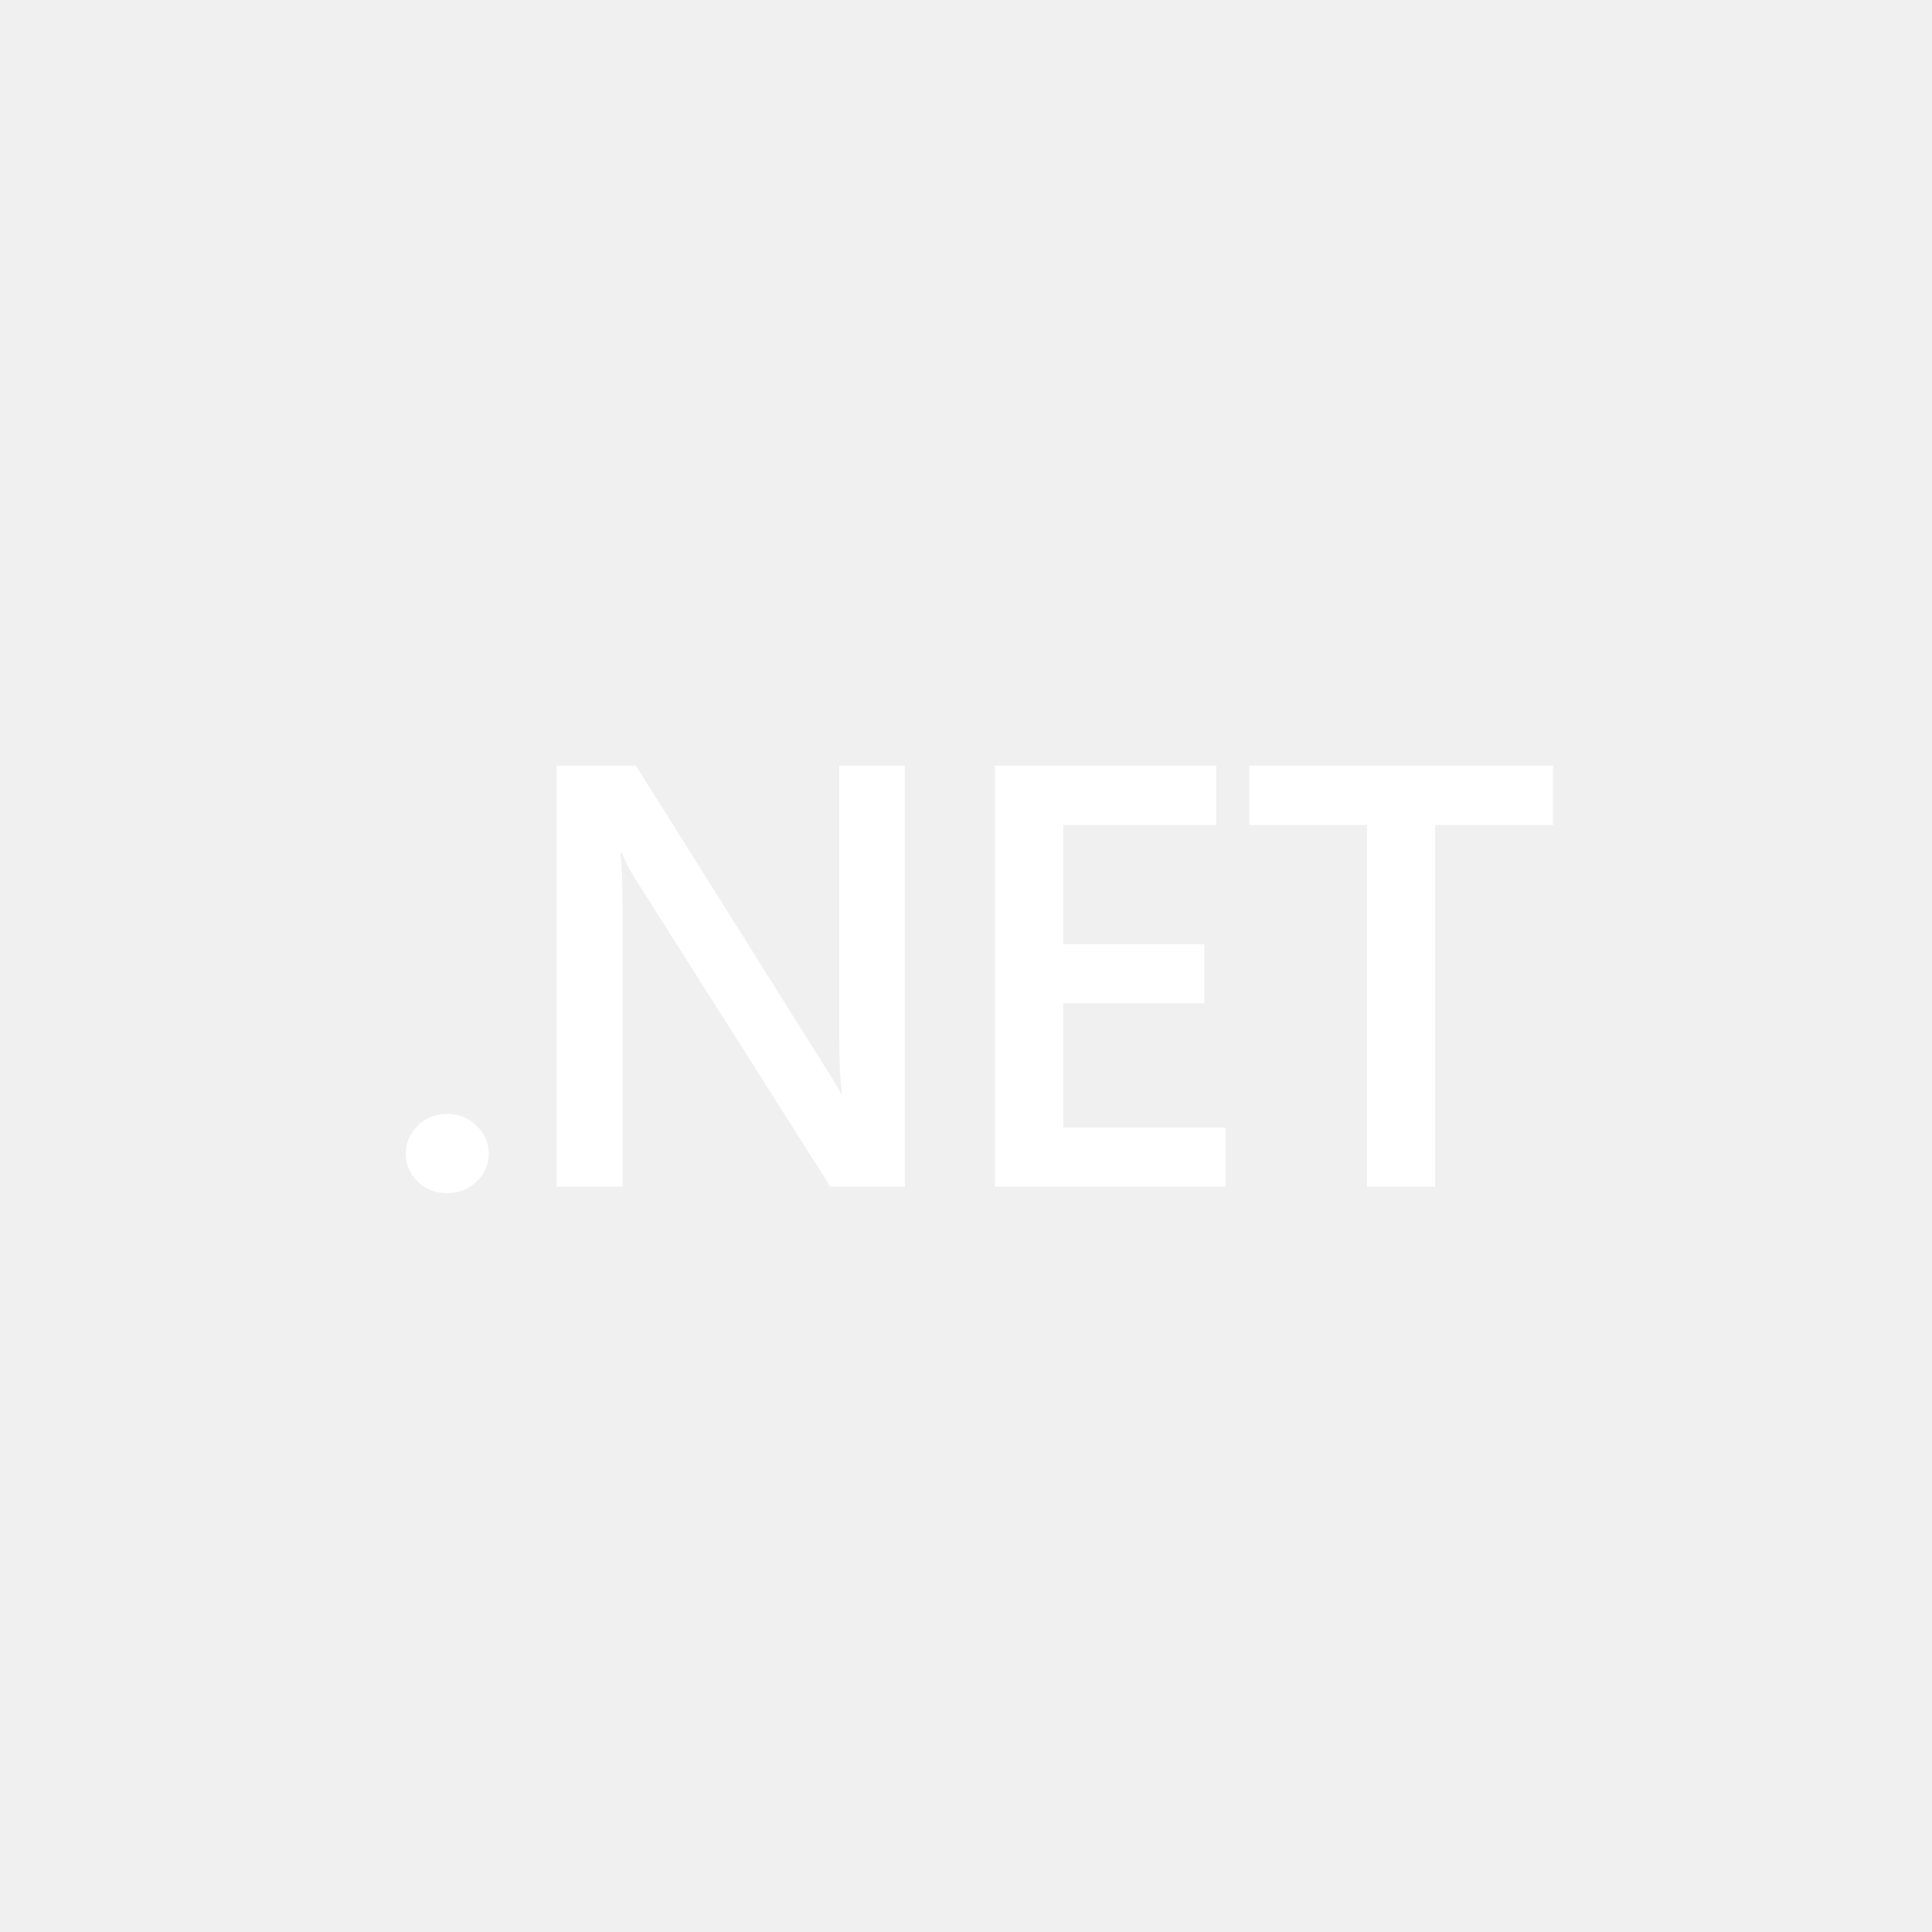
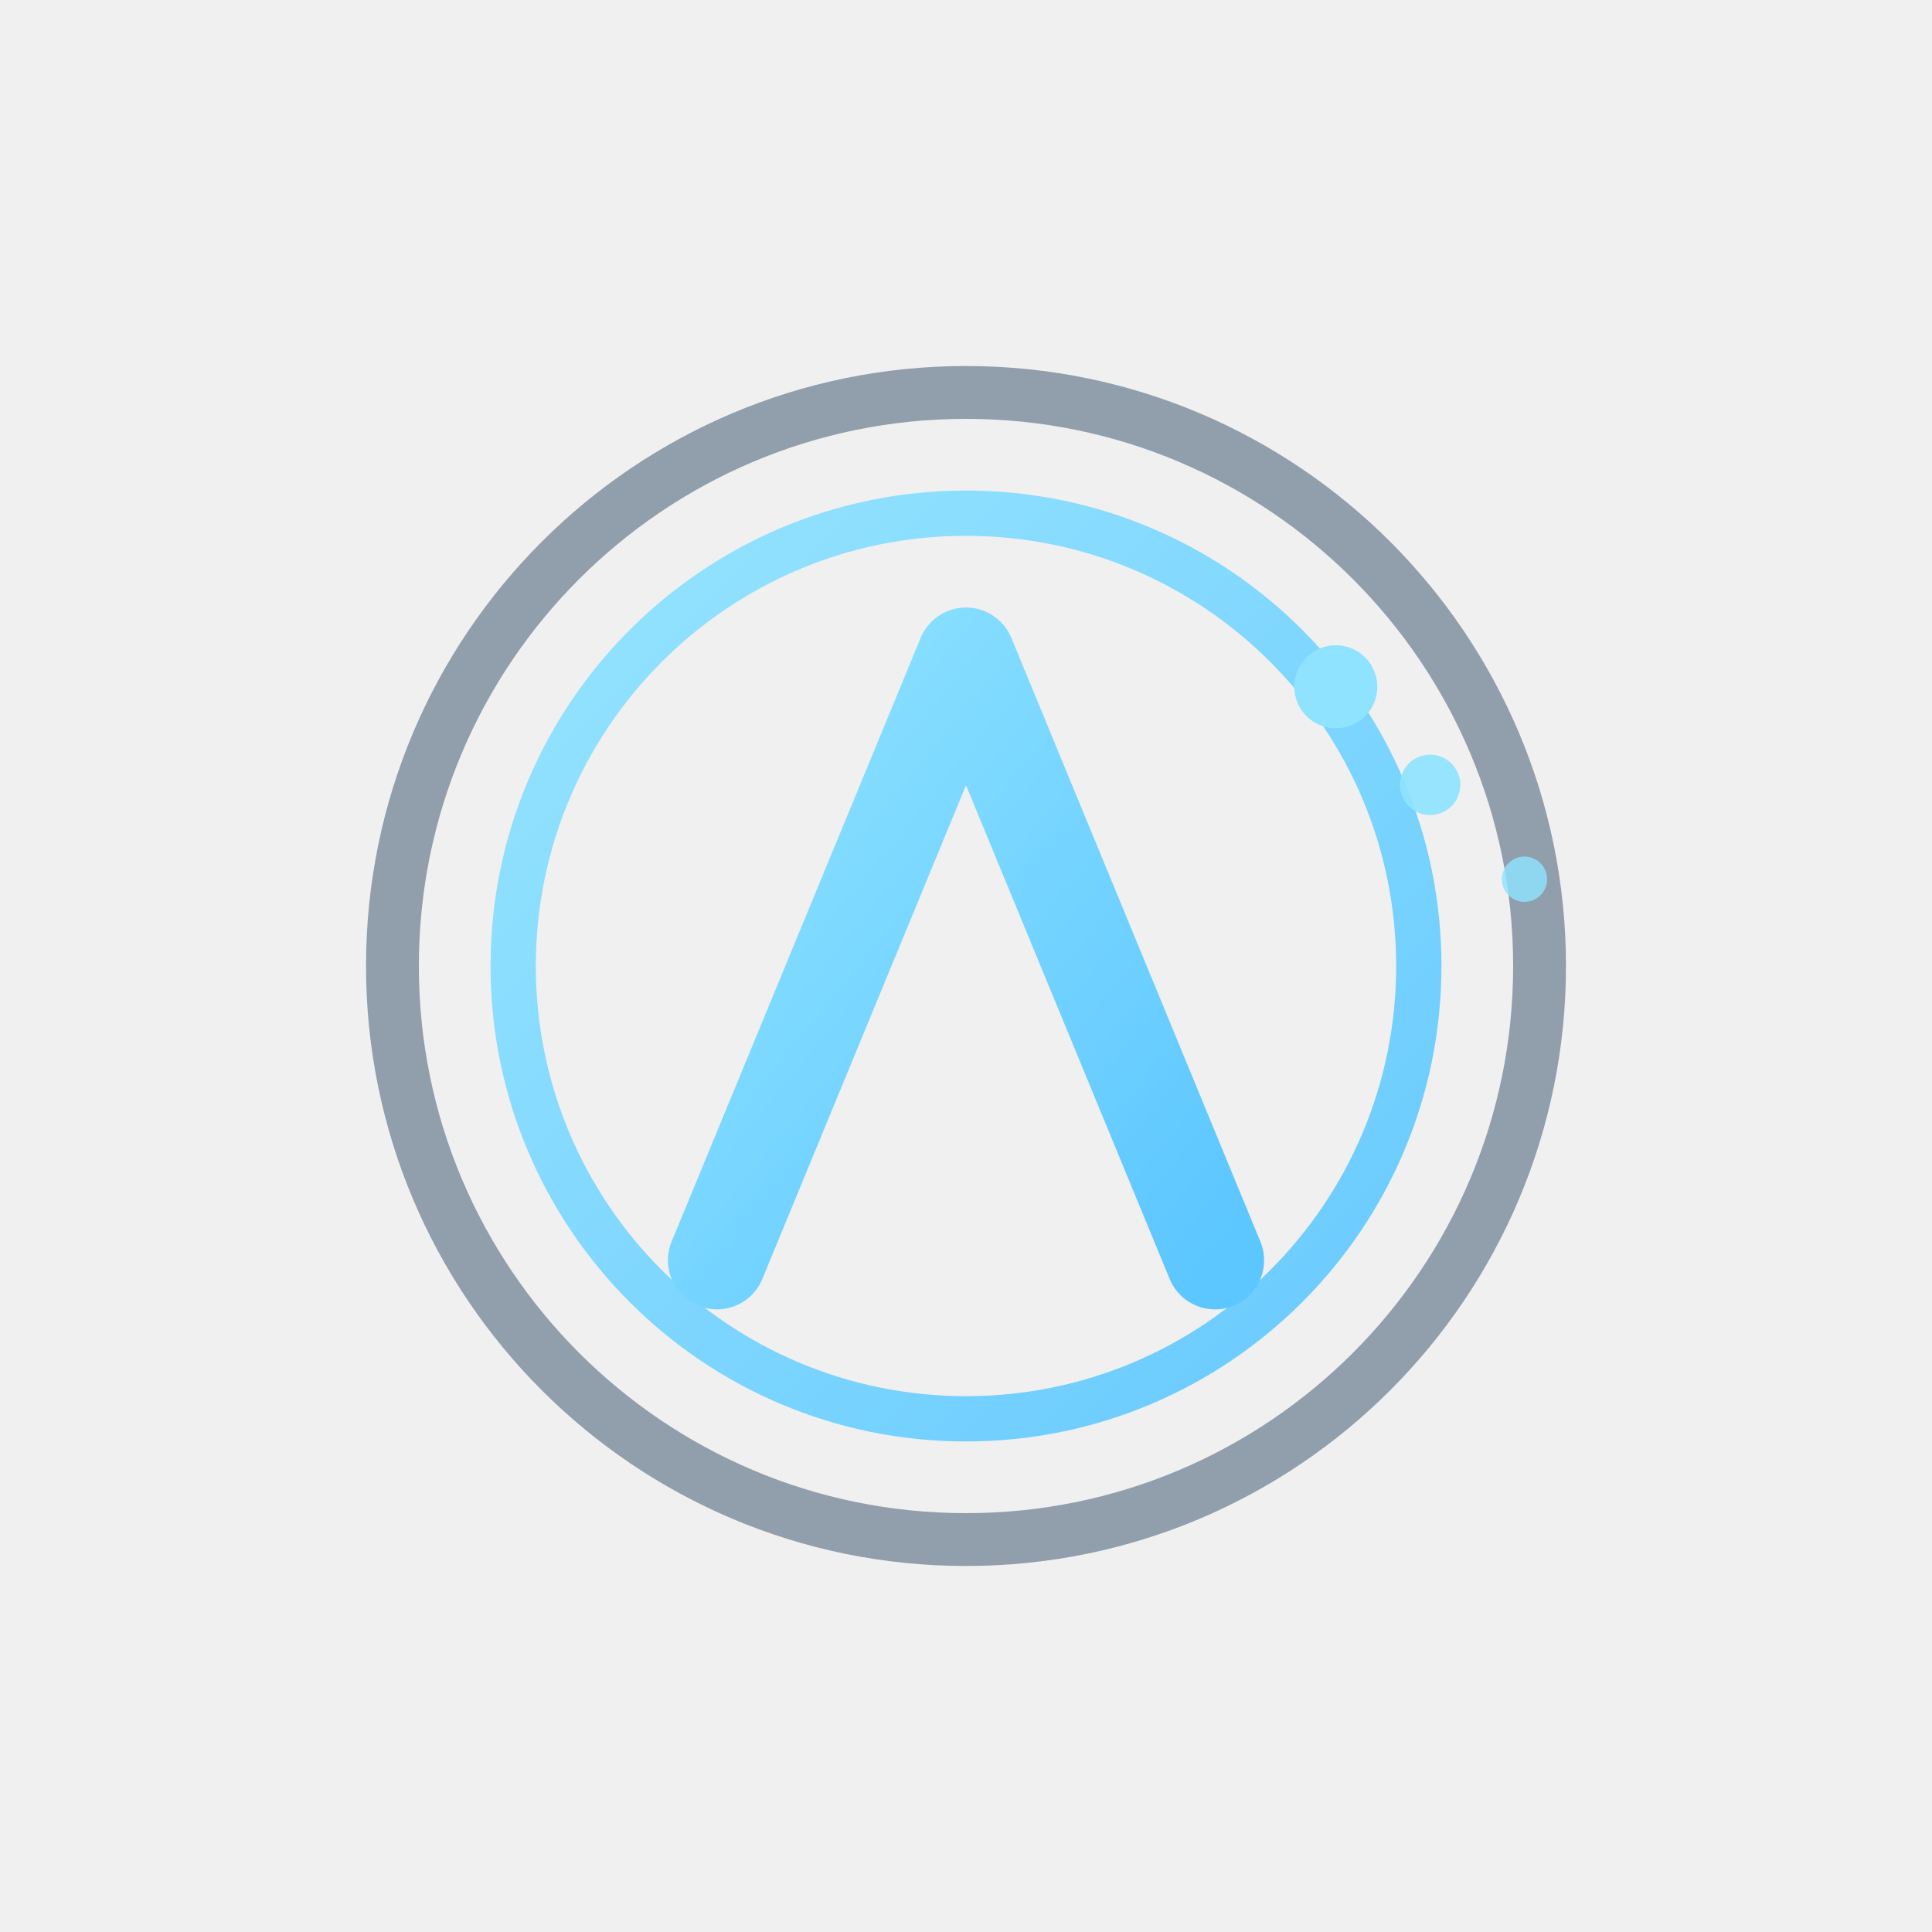
- <svg xmlns="http://www.w3.org/2000/svg" width="456" height="456" viewBox="0 0 456 456" version="1.1" xml:space="preserve" style="fill-rule:evenodd;clip-rule:evenodd;stroke-linejoin:round;stroke-miterlimit:2;">
-   <path d="m 105.5,281.609 c -2.703,0 -5.001,-0.9 -6.893,-2.702 -1.892,-1.848 -2.838,-4.042 -2.838,-6.582 0,-2.587 0.946,-4.804 2.838,-6.652 1.892,-1.848 4.19,-2.772 6.893,-2.772 2.748,0 5.068,0.924 6.96,2.772 1.937,1.848 2.906,4.064 2.906,6.652 0,2.54 -0.968,4.734 -2.906,6.582 -1.892,1.802 -4.212,2.702 -6.96,2.702 z" style="fill:#ffffff;fill-rule:nonzero;stroke-width:0.838" />
-   <path d="M 213.561,280.084 H 195.99 L 149.7,207.054 c -1.171,-1.848 -2.14,-3.765 -2.906,-5.751 h -0.406 c 0.361,2.125 0.541,6.675 0.541,13.65 v 65.132 h -15.543 v -99.36 h 18.719 l 44.737,71.298 c 1.892,2.957 3.109,4.989 3.649,6.098 h 0.27 c -0.45,-2.632 -0.676,-7.09 -0.676,-13.373 v -64.023 h 15.476 z" style="fill:#ffffff;fill-rule:nonzero;stroke-width:0.838" />
-   <path d="m 289.251,280.084 h -54.401 v -99.36 h 52.238 v 13.997 h -36.154 v 28.131 h 33.316 v 13.927 h -33.316 v 29.378 h 38.316 z" style="fill:#ffffff;fill-rule:nonzero;stroke-width:0.838" />
-   <path d="M 366.565,194.721 H 338.722 v 85.363 h -16.084 v -85.363 h -27.775 v -13.997 h 71.701 z" style="fill:#ffffff;fill-rule:nonzero;stroke-width:0.838" />
+ <svg xmlns="http://www.w3.org/2000/svg" viewBox="0 0 512 512" role="img" aria-label="AUDELA splash mark">
+   <defs>
+     <linearGradient id="brand" x1="0" y1="0" x2="1" y2="1">
+       <stop offset="0" stop-color="#8FE3FF" />
+       <stop offset="1" stop-color="#5CC6FF" />
+     </linearGradient>
+   </defs>
+   <circle cx="256" cy="256" r="152" fill="none" stroke="#1D3A57" stroke-width="14" opacity="0.45" />
+   <circle cx="256" cy="256" r="120" fill="none" stroke="url(#brand)" stroke-width="12" opacity="0.92" />
+   <path d="M190 334L256 174L322 334" fill="none" stroke="url(#brand)" stroke-width="26" stroke-linecap="round" stroke-linejoin="round" />
+   <path d="M220 274H292" fill="none" stroke="url(#brand)" stroke-width="24" stroke-linecap="round" />
+   <circle cx="354" cy="182" r="11" fill="#8FE3FF" />
+   <circle cx="379" cy="208" r="8" fill="#8FE3FF" opacity="0.92" />
+   <circle cx="404" cy="233" r="6" fill="#8FE3FF" opacity="0.82" />
</svg>
